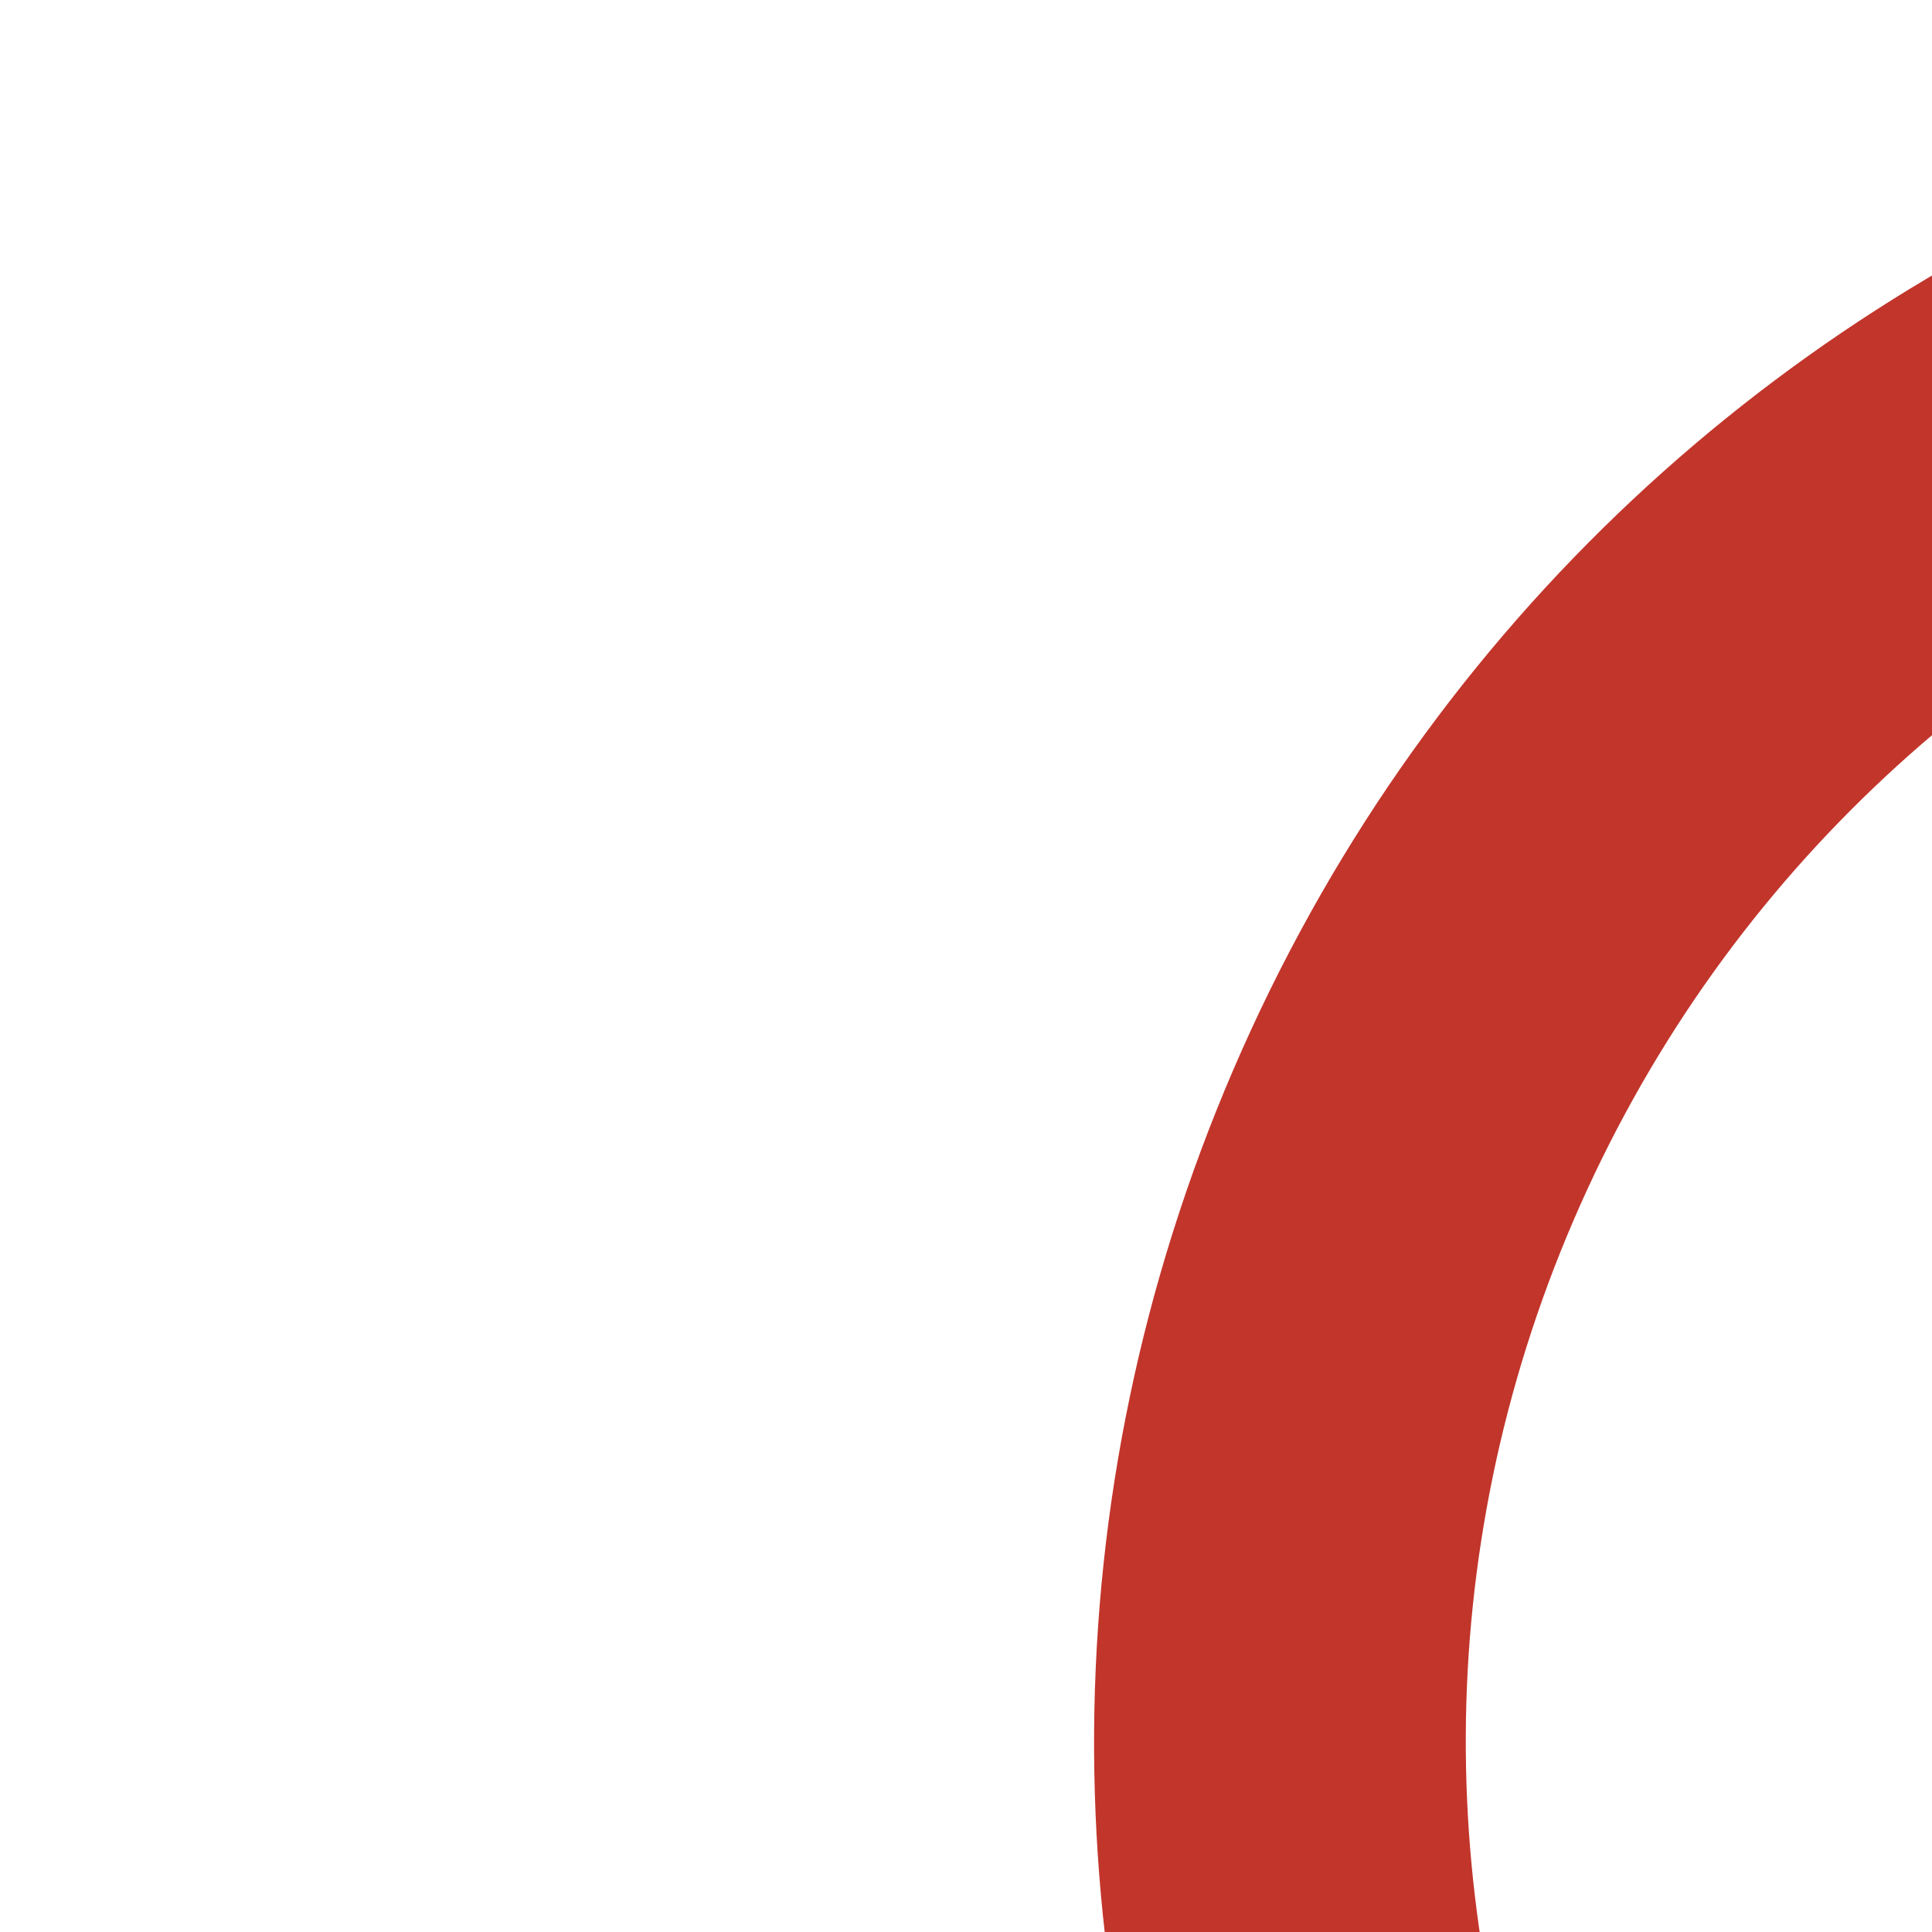
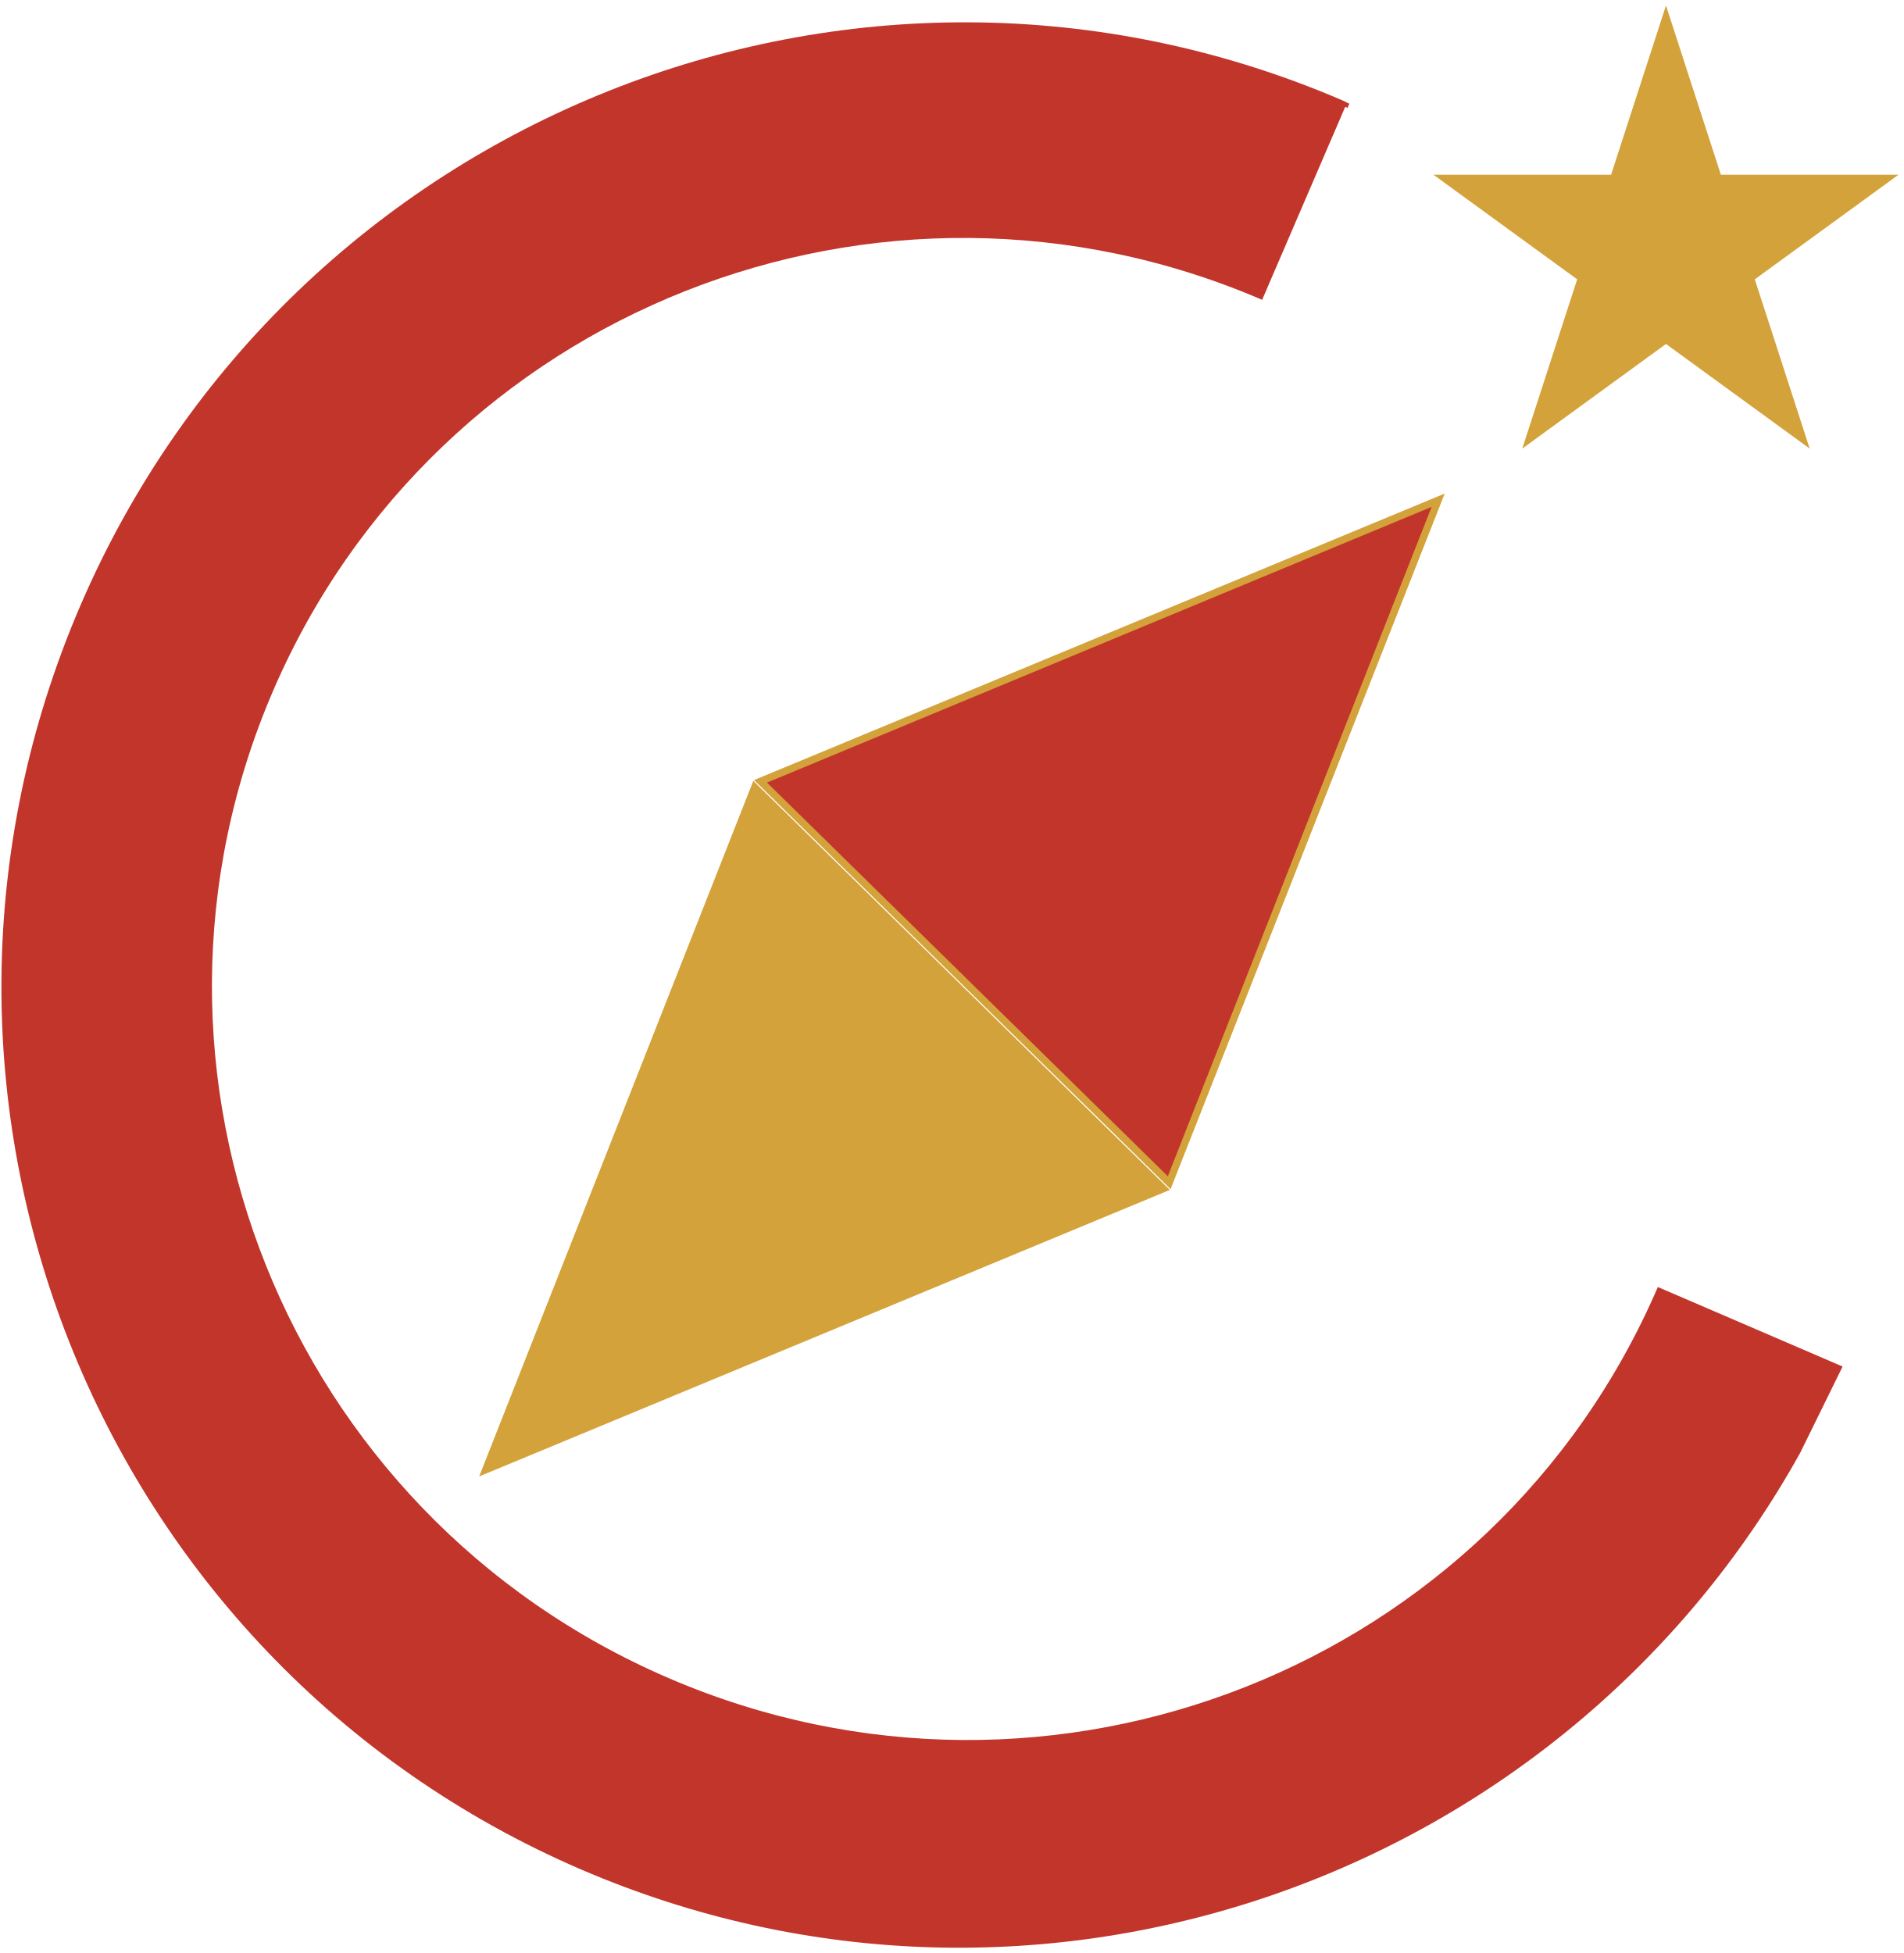
- <svg xmlns="http://www.w3.org/2000/svg" width="200" height="200" overflow="hidden">
-   <defs>
-     <filter id="fx0" x="-10%" y="-10%" width="120%" height="120%" filterUnits="userSpaceOnUse" primitiveUnits="userSpaceOnUse">
-       <feComponentTransfer color-interpolation-filters="sRGB">
-         <feFuncR type="discrete" tableValues="0 0" />
-         <feFuncG type="discrete" tableValues="0 0" />
-         <feFuncB type="discrete" tableValues="0 0" />
-         <feFuncA type="linear" slope="0.431" intercept="0" />
-       </feComponentTransfer>
-       <feGaussianBlur stdDeviation="1.017 1.017" />
-     </filter>
-     <filter id="fx1" x="-10%" y="-10%" width="120%" height="120%" filterUnits="userSpaceOnUse" primitiveUnits="userSpaceOnUse">
-       <feComponentTransfer color-interpolation-filters="sRGB">
-         <feFuncR type="discrete" tableValues="0 0" />
-         <feFuncG type="discrete" tableValues="0 0" />
-         <feFuncB type="discrete" tableValues="0 0" />
-         <feFuncA type="linear" slope="0.431" intercept="0" />
-       </feComponentTransfer>
-       <feGaussianBlur stdDeviation="1.017 1.017" />
-     </filter>
-     <filter id="fx2" x="-10%" y="-10%" width="120%" height="120%" filterUnits="userSpaceOnUse" primitiveUnits="userSpaceOnUse">
-       <feComponentTransfer color-interpolation-filters="sRGB">
-         <feFuncR type="discrete" tableValues="0 0" />
-         <feFuncG type="discrete" tableValues="0 0" />
-         <feFuncB type="discrete" tableValues="0 0" />
-         <feFuncA type="linear" slope="0.431" intercept="0" />
-       </feComponentTransfer>
-       <feGaussianBlur stdDeviation="1.017 1.017" />
-     </filter>
-     <clipPath id="clip3">
-       <rect x="26" y="138" width="577" height="505" />
-     </clipPath>
-     <clipPath id="clip4">
-       <rect x="44" y="39" width="156" height="52" />
-     </clipPath>
-     <clipPath id="clip5">
-       <rect x="43" y="41" width="194" height="50" />
-     </clipPath>
-     <clipPath id="clip6">
-       <rect x="46" y="39" width="113" height="52" />
-     </clipPath>
-   </defs>
-   <g clip-path="url(#clip3)" transform="translate(-26 -138)">
+ <svg xmlns="http://www.w3.org/2000/svg" width="348" height="357" overflow="hidden">
+   <g transform="translate(-139 -138)">
    <path d="M384.428 156.376 385.624 156.964 385.3 157.716 384.871 157.532 369.687 192.805C299.792 162.717 218.852 194.728 188.902 264.303 158.952 333.878 191.333 414.67 261.228 444.758 331.122 474.845 412.062 442.835 442.012 373.26L475.781 387.796 468.016 403.595C424.668 481.572 328.659 515.655 245.228 479.74 156.236 441.431 115.253 337.988 153.692 248.693 192.131 159.399 295.435 118.067 384.428 156.376Z" fill="#C2352B" fill-rule="evenodd" />
    <path d="M401 169.939 433.467 169.939 443.5 139 453.533 169.939 486 169.939 459.733 189.061 469.766 220 443.5 200.878 417.234 220 427.267 189.061Z" fill="#D4A23A" fill-rule="evenodd" />
-     <g clip-path="url(#clip4)" filter="url(#fx0)" transform="translate(25 494)">
-       <g>
-         <path d="M33.893-6.412C33.893-5.867 33.876-5.403 33.843-5.022 33.811-4.64 33.762-4.313 33.696-4.04 33.631-3.768 33.544-3.533 33.435-3.337 33.325-3.141 33.151-2.917 32.911-2.666 32.671-2.415 32.208-2.094 31.521-1.701 30.834-1.309 29.994-0.932 29.002-0.573 28.009-0.213 26.875 0.087 25.599 0.327 24.323 0.567 22.944 0.687 21.461 0.687 18.56 0.687 15.943 0.24 13.609-0.654 11.276-1.548 9.291-2.884 7.655-4.662 6.02-6.439 4.765-8.659 3.893-11.319 3.021-13.98 2.584-17.077 2.584-20.61 2.584-24.209 3.064-27.404 4.024-30.196 4.984-32.987 6.325-35.332 8.048-37.23 9.771-39.127 11.837-40.566 14.247-41.548 16.657-42.529 19.313-43.02 22.213-43.02 23.391-43.02 24.525-42.922 25.616-42.726 26.706-42.529 27.715-42.273 28.642-41.957 29.569-41.641 30.403-41.275 31.145-40.861 31.886-40.446 32.404-40.092 32.699-39.798 32.993-39.503 33.195-39.258 33.304-39.062 33.413-38.865 33.5-38.614 33.565-38.309 33.631-38.004 33.68-37.644 33.713-37.23 33.745-36.815 33.762-36.303 33.762-35.692 33.762-35.038 33.74-34.481 33.696-34.023 33.653-33.565 33.576-33.195 33.467-32.911 33.358-32.628 33.227-32.42 33.075-32.29 32.922-32.159 32.748-32.093 32.551-32.093 32.224-32.093 31.81-32.284 31.308-32.666 30.806-33.047 30.158-33.473 29.362-33.942 28.566-34.411 27.617-34.836 26.515-35.218 25.414-35.599 24.1-35.79 22.573-35.79 20.894-35.79 19.394-35.447 18.075-34.76 16.756-34.072 15.632-33.091 14.705-31.815 13.778-30.539 13.075-28.996 12.595-27.186 12.115-25.376 11.876-23.337 11.876-21.068 11.876-18.582 12.132-16.428 12.644-14.607 13.157-12.786 13.887-11.287 14.836-10.109 15.785-8.931 16.93-8.053 18.271-7.475 19.613-6.897 21.123-6.608 22.802-6.608 24.329-6.608 25.648-6.788 26.761-7.148 27.873-7.508 28.827-7.906 29.623-8.342 30.419-8.778 31.074-9.171 31.586-9.52 32.099-9.869 32.497-10.043 32.78-10.043 32.998-10.043 33.173-10 33.304-9.913 33.435-9.825 33.544-9.651 33.631-9.389 33.718-9.127 33.783-8.762 33.827-8.293 33.871-7.824 33.893-7.197 33.893-6.412ZM67.329-1.112C67.328-0.894 67.263-0.703 67.132-0.54 67.001-0.376 66.783-0.24 66.478-0.131 66.172-0.022 65.753 0.06 65.218 0.115 64.684 0.169 64.024 0.196 63.239 0.196 62.432 0.196 61.761 0.169 61.227 0.115 60.693 0.06 60.273-0.022 59.968-0.131 59.662-0.24 59.444-0.376 59.313-0.54 59.182-0.703 59.117-0.894 59.117-1.112L59.117-17.764C59.117-19.182 59.013-20.294 58.806-21.101 58.599-21.908 58.299-22.601 57.907-23.178 57.514-23.756 57.007-24.203 56.385-24.52 55.764-24.836 55.039-24.994 54.21-24.994 53.163-24.994 52.105-24.613 51.036-23.849 49.968-23.086 48.855-21.974 47.7-20.512L47.7-1.112C47.7-0.894 47.634-0.703 47.503-0.54 47.372-0.376 47.149-0.24 46.833-0.131 46.516-0.022 46.096 0.06 45.573 0.115 45.05 0.169 44.384 0.196 43.578 0.196 42.77 0.196 42.105 0.169 41.582 0.115 41.058 0.06 40.639-0.022 40.322-0.131 40.006-0.24 39.783-0.376 39.652-0.54 39.521-0.703 39.455-0.894 39.455-1.112L39.455-44.132C39.455-44.35 39.521-44.547 39.652-44.721 39.783-44.896 40.006-45.043 40.322-45.163 40.639-45.283 41.058-45.376 41.582-45.441 42.105-45.506 42.77-45.539 43.578-45.539 44.384-45.539 45.05-45.506 45.573-45.441 46.096-45.376 46.516-45.283 46.833-45.163 47.149-45.043 47.372-44.896 47.503-44.721 47.634-44.547 47.7-44.35 47.7-44.132L47.7-28.004C49.117-29.4 50.562-30.441 52.034-31.128 53.506-31.815 55.039-32.159 56.631-32.159 58.615-32.159 60.289-31.831 61.652-31.177 63.016-30.523 64.117-29.629 64.957-28.495 65.796-27.36 66.401-26.036 66.772-24.52 67.143-23.004 67.328-21.166 67.329-19.007ZM83.533-1.112C83.533-0.894 83.468-0.703 83.337-0.54 83.206-0.376 82.982-0.24 82.666-0.131 82.35-0.022 81.93 0.06 81.406 0.115 80.883 0.169 80.218 0.196 79.411 0.196 78.604 0.196 77.939 0.169 77.415 0.115 76.892 0.06 76.472-0.022 76.156-0.131 75.839-0.24 75.616-0.376 75.485-0.54 75.354-0.703 75.289-0.894 75.289-1.112L75.289-30.229C75.289-30.447 75.354-30.637 75.485-30.801 75.616-30.965 75.839-31.106 76.156-31.226 76.472-31.346 76.892-31.439 77.415-31.504 77.939-31.57 78.604-31.602 79.411-31.602 80.218-31.602 80.883-31.57 81.406-31.504 81.93-31.439 82.35-31.346 82.666-31.226 82.982-31.106 83.206-30.965 83.337-30.801 83.468-30.637 83.533-30.447 83.533-30.229ZM84.154-40.174C84.154-38.516 83.816-37.371 83.14-36.739 82.464-36.106 81.21-35.79 79.378-35.79 77.524-35.79 76.276-36.095 75.632-36.706 74.989-37.317 74.667-38.418 74.667-40.01 74.667-41.668 75-42.818 75.665-43.462 76.33-44.105 77.59-44.427 79.444-44.427 81.276-44.427 82.519-44.116 83.173-43.494 83.827-42.873 84.154-41.766 84.154-40.174ZM119.495-1.112C119.495-0.894 119.43-0.703 119.299-0.54 119.168-0.376 118.95-0.24 118.645-0.131 118.339-0.022 117.919 0.06 117.385 0.115 116.851 0.169 116.191 0.196 115.406 0.196 114.599 0.196 113.928 0.169 113.394 0.115 112.859 0.06 112.44-0.022 112.134-0.131 111.829-0.24 111.611-0.376 111.48-0.54 111.349-0.703 111.284-0.894 111.284-1.112L111.284-17.764C111.284-19.182 111.18-20.294 110.973-21.101 110.766-21.908 110.466-22.601 110.073-23.178 109.681-23.756 109.174-24.203 108.552-24.52 107.93-24.836 107.205-24.994 106.376-24.994 105.33-24.994 104.272-24.613 103.203-23.849 102.134-23.086 101.022-21.974 99.866-20.512L99.866-1.112C99.866-0.894 99.801-0.703 99.67-0.54 99.539-0.376 99.316-0.24 98.999-0.131 98.683-0.022 98.263 0.06 97.74 0.115 97.216 0.169 96.551 0.196 95.744 0.196 94.937 0.196 94.272 0.169 93.749 0.115 93.225 0.06 92.805-0.022 92.489-0.131 92.173-0.24 91.949-0.376 91.818-0.54 91.688-0.703 91.622-0.894 91.622-1.112L91.622-30.294C91.622-30.512 91.677-30.703 91.786-30.866 91.895-31.03 92.091-31.166 92.374-31.275 92.658-31.384 93.023-31.466 93.471-31.521 93.918-31.575 94.479-31.602 95.155-31.602 95.853-31.602 96.431-31.575 96.889-31.521 97.347-31.466 97.702-31.384 97.952-31.275 98.203-31.166 98.383-31.03 98.492-30.866 98.601-30.703 98.656-30.512 98.656-30.294L98.656-26.924C100.27-28.669 101.911-29.978 103.579-30.85 105.248-31.723 106.987-32.159 108.797-32.159 110.782-32.159 112.456-31.831 113.819-31.177 115.182-30.523 116.284-29.634 117.123-28.511 117.963-27.388 118.568-26.074 118.939-24.569 119.31-23.064 119.495-21.254 119.495-19.138ZM152.319-1.014C152.319-0.709 152.21-0.469 151.992-0.294 151.773-0.12 151.43 0.005 150.961 0.082 150.492 0.158 149.8 0.196 148.884 0.196 147.902 0.196 147.188 0.158 146.741 0.082 146.294 0.005 145.977-0.12 145.792-0.294 145.607-0.469 145.514-0.709 145.514-1.014L145.514-3.337C144.314-2.05 142.946-1.047 141.408-0.327 139.871 0.393 138.164 0.752 136.288 0.752 134.74 0.752 133.317 0.551 132.019 0.147 130.721-0.256 129.598-0.856 128.65-1.652 127.701-2.448 126.965-3.435 126.441-4.613 125.918-5.791 125.656-7.165 125.656-8.735 125.656-10.436 125.989-11.914 126.654-13.168 127.319-14.422 128.311-15.458 129.631-16.276 130.95-17.093 132.592-17.699 134.555-18.091 136.517-18.484 138.797-18.68 141.392-18.68L144.238-18.68 144.238-20.447C144.238-21.363 144.145-22.164 143.96-22.851 143.775-23.538 143.469-24.111 143.044-24.569 142.619-25.027 142.052-25.365 141.343-25.583 140.634-25.801 139.756-25.91 138.709-25.91 137.335-25.91 136.108-25.758 135.029-25.452 133.949-25.147 132.995-24.809 132.166-24.438 131.338-24.067 130.645-23.729 130.089-23.424 129.533-23.119 129.08-22.966 128.731-22.966 128.491-22.966 128.279-23.042 128.093-23.195 127.908-23.348 127.755-23.566 127.635-23.849 127.515-24.133 127.423-24.482 127.357-24.896 127.292-25.31 127.259-25.768 127.259-26.27 127.259-26.946 127.314-27.48 127.423-27.873 127.532-28.266 127.739-28.62 128.044-28.936 128.35-29.253 128.884-29.602 129.647-29.983 130.411-30.365 131.305-30.719 132.33-31.046 133.355-31.373 134.473-31.641 135.683-31.848 136.894-32.055 138.142-32.159 139.429-32.159 141.719-32.159 143.677-31.935 145.301-31.488 146.926-31.041 148.262-30.354 149.309-29.427 150.356-28.5 151.119-27.306 151.599-25.845 152.079-24.384 152.319-22.65 152.319-20.643ZM144.238-13.511 141.098-13.511C139.767-13.511 138.633-13.413 137.695-13.217 136.757-13.021 135.994-12.726 135.405-12.334 134.816-11.941 134.385-11.467 134.113-10.91 133.84-10.354 133.704-9.716 133.704-8.997 133.704-7.775 134.091-6.816 134.865-6.118 135.64-5.42 136.714-5.071 138.088-5.071 139.244-5.071 140.307-5.365 141.277-5.954 142.248-6.543 143.235-7.404 144.238-8.539Z" fill="#2563EB" transform="translate(44.5569 87)" />
-       </g>
-     </g>
-     <text fill="#2563EB" font-family="Calibri,Calibri_MSFontService,sans-serif" font-weight="700" font-size="67" transform="translate(67.3996 579)">China</text>
-     <g clip-path="url(#clip5)" filter="url(#fx1)" transform="translate(196 494)">
-       <g>
-         <path d="M29.705-12.693C29.705-10.469 29.291-8.517 28.462-6.837 27.633-5.158 26.51-3.757 25.092-2.634 23.675-1.51 22.017-0.665 20.12-0.098 18.222 0.469 16.194 0.752 14.035 0.752 12.573 0.752 11.216 0.632 9.962 0.393 8.708 0.153 7.601-0.136 6.641-0.474 5.681-0.812 4.88-1.167 4.237-1.538 3.593-1.908 3.13-2.236 2.846-2.519 2.563-2.803 2.361-3.212 2.241-3.746 2.121-4.28 2.061-5.049 2.061-6.052 2.061-6.728 2.083-7.295 2.126-7.753 2.17-8.211 2.241-8.582 2.339-8.866 2.437-9.149 2.568-9.351 2.732-9.471 2.895-9.591 3.086-9.651 3.304-9.651 3.61-9.651 4.04-9.471 4.596-9.111 5.153-8.751 5.867-8.353 6.739-7.917 7.612-7.481 8.653-7.083 9.864-6.723 11.074-6.363 12.475-6.183 14.067-6.183 15.114-6.183 16.052-6.309 16.881-6.559 17.71-6.81 18.413-7.165 18.991-7.623 19.569-8.081 20.011-8.648 20.316-9.324 20.621-10 20.774-10.752 20.774-11.581 20.774-12.541 20.512-13.364 19.989-14.051 19.465-14.738 18.784-15.349 17.944-15.883 17.104-16.417 16.15-16.919 15.082-17.388 14.013-17.857 12.912-18.353 11.777-18.877 10.643-19.4 9.542-19.994 8.473-20.659 7.404-21.325 6.45-22.121 5.611-23.048 4.771-23.974 4.089-25.07 3.566-26.335 3.042-27.6 2.781-29.116 2.781-30.883 2.781-32.911 3.157-34.694 3.909-36.232 4.662-37.769 5.676-39.045 6.952-40.059 8.228-41.074 9.733-41.831 11.467-42.333 13.2-42.835 15.038-43.085 16.979-43.085 17.982-43.085 18.985-43.009 19.989-42.856 20.992-42.704 21.93-42.497 22.802-42.235 23.675-41.973 24.449-41.679 25.125-41.352 25.801-41.024 26.248-40.752 26.466-40.534 26.684-40.316 26.832-40.13 26.908-39.977 26.984-39.825 27.05-39.623 27.104-39.372 27.159-39.121 27.197-38.805 27.219-38.424 27.241-38.042 27.252-37.568 27.252-37.001 27.252-36.368 27.235-35.834 27.202-35.398 27.17-34.961 27.115-34.601 27.039-34.318 26.962-34.034 26.853-33.827 26.712-33.696 26.57-33.565 26.379-33.5 26.139-33.5 25.899-33.5 25.518-33.653 24.994-33.958 24.471-34.263 23.827-34.596 23.064-34.956 22.301-35.316 21.417-35.643 20.414-35.937 19.411-36.232 18.309-36.379 17.11-36.379 16.172-36.379 15.354-36.264 14.656-36.035 13.958-35.806 13.375-35.49 12.906-35.087 12.437-34.683 12.088-34.198 11.859-33.631 11.63-33.064 11.516-32.464 11.516-31.831 11.516-30.894 11.772-30.081 12.284-29.394 12.797-28.707 13.484-28.097 14.345-27.562 15.207-27.028 16.183-26.526 17.273-26.057 18.364-25.588 19.476-25.092 20.61-24.569 21.744-24.045 22.857-23.451 23.947-22.786 25.038-22.121 26.008-21.325 26.859-20.398 27.709-19.471 28.396-18.38 28.92-17.126 29.443-15.872 29.705-14.395 29.705-12.693ZM52.895-3.991C52.895-3.032 52.836-2.295 52.716-1.783 52.596-1.27 52.438-0.911 52.241-0.703 52.045-0.496 51.756-0.311 51.374-0.147 50.993 0.016 50.545 0.158 50.033 0.278 49.52 0.398 48.964 0.491 48.364 0.556 47.765 0.622 47.16 0.654 46.549 0.654 44.913 0.654 43.495 0.447 42.296 0.033 41.096-0.382 40.104-1.02 39.319-1.881 38.534-2.743 37.956-3.828 37.585-5.136 37.214-6.445 37.029-7.993 37.029-9.782L37.029-24.732 33.528-24.732C33.114-24.732 32.798-24.989 32.58-25.501 32.361-26.014 32.252-26.87 32.252-28.069 32.252-28.702 32.28-29.236 32.334-29.672 32.389-30.109 32.471-30.452 32.58-30.703 32.689-30.954 32.825-31.134 32.989-31.243 33.152-31.352 33.343-31.406 33.561-31.406L37.029-31.406 37.029-37.916C37.029-38.135 37.089-38.331 37.209-38.505 37.329-38.68 37.547-38.827 37.863-38.947 38.179-39.067 38.605-39.154 39.139-39.209 39.673-39.263 40.333-39.291 41.118-39.291 41.925-39.291 42.596-39.263 43.13-39.209 43.664-39.154 44.084-39.067 44.39-38.947 44.695-38.827 44.913-38.68 45.044-38.505 45.175-38.331 45.24-38.135 45.24-37.916L45.24-31.406 51.587-31.406C51.805-31.406 51.996-31.352 52.159-31.243 52.323-31.134 52.459-30.954 52.568-30.703 52.677-30.452 52.759-30.109 52.814-29.672 52.868-29.236 52.895-28.702 52.895-28.069 52.895-26.87 52.786-26.014 52.568-25.501 52.35-24.989 52.034-24.732 51.62-24.732L45.24-24.732 45.24-11.025C45.24-9.433 45.491-8.239 45.993-7.443 46.494-6.647 47.389-6.249 48.675-6.249 49.111-6.249 49.504-6.287 49.853-6.363 50.202-6.439 50.513-6.527 50.785-6.625 51.058-6.723 51.287-6.81 51.472-6.886 51.658-6.963 51.827-7.001 51.98-7.001 52.11-7.001 52.236-6.963 52.356-6.886 52.476-6.81 52.568-6.657 52.634-6.428 52.699-6.199 52.759-5.889 52.814-5.496 52.868-5.104 52.895-4.602 52.895-3.991ZM82.999-1.014C82.999-0.709 82.89-0.469 82.671-0.294 82.453-0.12 82.11 0.005 81.641 0.082 81.172 0.158 80.48 0.196 79.564 0.196 78.582 0.196 77.868 0.158 77.421 0.082 76.974 0.005 76.657-0.12 76.472-0.294 76.287-0.469 76.194-0.709 76.194-1.014L76.194-3.337C74.995-2.05 73.626-1.047 72.088-0.327 70.551 0.393 68.844 0.752 66.968 0.752 65.42 0.752 63.997 0.551 62.699 0.147 61.401-0.256 60.278-0.856 59.33-1.652 58.381-2.448 57.645-3.435 57.121-4.613 56.598-5.791 56.336-7.165 56.336-8.735 56.336-10.436 56.669-11.914 57.334-13.168 57.999-14.422 58.991-15.458 60.311-16.276 61.63-17.093 63.272-17.699 65.234-18.091 67.197-18.484 69.477-18.68 72.072-18.68L74.918-18.68 74.918-20.447C74.918-21.363 74.825-22.164 74.64-22.851 74.455-23.538 74.149-24.111 73.724-24.569 73.299-25.027 72.732-25.365 72.023-25.583 71.314-25.801 70.436-25.91 69.389-25.91 68.015-25.91 66.788-25.758 65.709-25.452 64.629-25.147 63.675-24.809 62.846-24.438 62.018-24.067 61.325-23.729 60.769-23.424 60.213-23.119 59.76-22.966 59.411-22.966 59.171-22.966 58.959-23.042 58.773-23.195 58.588-23.348 58.435-23.566 58.315-23.849 58.195-24.133 58.103-24.482 58.037-24.896 57.972-25.31 57.939-25.768 57.939-26.27 57.939-26.946 57.994-27.48 58.103-27.873 58.212-28.266 58.419-28.62 58.724-28.936 59.03-29.253 59.564-29.602 60.327-29.983 61.091-30.365 61.985-30.719 63.01-31.046 64.035-31.373 65.153-31.641 66.363-31.848 67.574-32.055 68.822-32.159 70.109-32.159 72.399-32.159 74.356-31.935 75.981-31.488 77.606-31.041 78.942-30.354 79.989-29.427 81.036-28.5 81.799-27.306 82.279-25.845 82.759-24.384 82.999-22.65 82.999-20.643ZM74.918-13.511 71.778-13.511C70.447-13.511 69.313-13.413 68.375-13.217 67.437-13.021 66.674-12.726 66.085-12.334 65.496-11.941 65.066-11.467 64.793-10.91 64.52-10.354 64.384-9.716 64.384-8.997 64.384-7.775 64.771-6.816 65.545-6.118 66.32-5.42 67.394-5.071 68.768-5.071 69.924-5.071 70.987-5.365 71.957-5.954 72.928-6.543 73.915-7.404 74.918-8.539ZM109.714-27.579C109.714-26.794 109.693-26.15 109.649-25.648 109.605-25.147 109.54-24.754 109.453-24.471 109.365-24.187 109.251-23.991 109.109-23.882 108.967-23.773 108.787-23.718 108.569-23.718 108.395-23.718 108.199-23.756 107.98-23.833 107.762-23.909 107.517-23.991 107.244-24.078 106.972-24.165 106.672-24.247 106.345-24.323 106.018-24.4 105.658-24.438 105.265-24.438 104.807-24.438 104.349-24.345 103.891-24.16 103.433-23.974 102.959-23.686 102.468-23.293 101.977-22.9 101.465-22.377 100.93-21.723 100.396-21.068 99.824-20.261 99.213-19.302L99.213-1.112C99.213-0.894 99.147-0.703 99.017-0.54 98.886-0.376 98.662-0.24 98.346-0.131 98.03-0.022 97.61 0.06 97.086 0.115 96.563 0.169 95.898 0.196 95.091 0.196 94.284 0.196 93.619 0.169 93.095 0.115 92.572 0.06 92.152-0.022 91.836-0.131 91.519-0.24 91.296-0.376 91.165-0.54 91.034-0.703 90.969-0.894 90.969-1.112L90.969-30.294C90.969-30.512 91.023-30.703 91.132-30.866 91.241-31.03 91.438-31.166 91.721-31.275 92.005-31.384 92.37-31.466 92.817-31.521 93.264-31.575 93.826-31.602 94.502-31.602 95.2-31.602 95.778-31.575 96.236-31.521 96.694-31.466 97.048-31.384 97.299-31.275 97.55-31.166 97.73-31.03 97.839-30.866 97.948-30.703 98.002-30.512 98.002-30.294L98.002-26.663C98.766-27.753 99.486-28.653 100.162-29.362 100.838-30.07 101.481-30.632 102.092-31.046 102.702-31.461 103.313-31.75 103.924-31.913 104.534-32.077 105.145-32.159 105.756-32.159 106.039-32.159 106.345-32.142 106.672-32.11 106.999-32.077 107.337-32.022 107.686-31.946 108.035-31.87 108.34-31.782 108.602-31.684 108.864-31.586 109.055-31.483 109.175-31.373 109.295-31.265 109.382-31.145 109.436-31.014 109.491-30.883 109.54-30.703 109.583-30.474 109.627-30.245 109.66-29.901 109.682-29.443 109.703-28.985 109.714-28.364 109.714-27.579ZM131.909-3.991C131.909-3.032 131.849-2.295 131.729-1.783 131.609-1.27 131.451-0.911 131.255-0.703 131.058-0.496 130.769-0.311 130.388-0.147 130.006 0.016 129.559 0.158 129.046 0.278 128.534 0.398 127.978 0.491 127.378 0.556 126.778 0.622 126.173 0.654 125.562 0.654 123.926 0.654 122.509 0.447 121.309 0.033 120.11-0.382 119.117-1.02 118.332-1.881 117.547-2.743 116.969-3.828 116.598-5.136 116.228-6.445 116.042-7.993 116.042-9.782L116.042-24.732 112.542-24.732C112.127-24.732 111.811-24.989 111.593-25.501 111.375-26.014 111.266-26.87 111.266-28.069 111.266-28.702 111.293-29.236 111.348-29.672 111.402-30.109 111.484-30.452 111.593-30.703 111.702-30.954 111.838-31.134 112.002-31.243 112.165-31.352 112.356-31.406 112.574-31.406L116.042-31.406 116.042-37.916C116.042-38.135 116.102-38.331 116.222-38.505 116.342-38.68 116.56-38.827 116.876-38.947 117.193-39.067 117.618-39.154 118.152-39.209 118.687-39.263 119.346-39.291 120.132-39.291 120.938-39.291 121.609-39.263 122.143-39.209 122.678-39.154 123.098-39.067 123.403-38.947 123.708-38.827 123.926-38.68 124.057-38.505 124.188-38.331 124.254-38.135 124.254-37.916L124.254-31.406 130.6-31.406C130.818-31.406 131.009-31.352 131.173-31.243 131.336-31.134 131.473-30.954 131.582-30.703 131.691-30.452 131.773-30.109 131.827-29.672 131.882-29.236 131.909-28.702 131.909-28.069 131.909-26.87 131.8-26.014 131.582-25.501 131.364-24.989 131.047-24.732 130.633-24.732L124.254-24.732 124.254-11.025C124.254-9.433 124.504-8.239 125.006-7.443 125.508-6.647 126.402-6.249 127.689-6.249 128.125-6.249 128.517-6.287 128.866-6.363 129.215-6.439 129.526-6.527 129.799-6.625 130.071-6.723 130.3-6.81 130.486-6.886 130.671-6.963 130.84-7.001 130.993-7.001 131.124-7.001 131.249-6.963 131.369-6.886 131.489-6.81 131.582-6.657 131.647-6.428 131.713-6.199 131.773-5.889 131.827-5.496 131.882-5.104 131.909-4.602 131.909-3.991ZM163.946-16.554C163.946-15.55 163.722-14.809 163.275-14.329 162.828-13.849 162.212-13.609 161.427-13.609L143.663-13.609C143.663-12.366 143.81-11.238 144.104-10.223 144.399-9.209 144.868-8.348 145.511-7.639 146.154-6.93 146.983-6.39 147.997-6.02 149.011-5.649 150.227-5.463 151.645-5.463 153.084-5.463 154.349-5.567 155.44-5.774 156.53-5.981 157.474-6.21 158.27-6.461 159.066-6.712 159.726-6.941 160.249-7.148 160.772-7.355 161.198-7.459 161.525-7.459 161.721-7.459 161.885-7.421 162.016-7.344 162.146-7.268 162.255-7.132 162.343-6.936 162.43-6.739 162.49-6.461 162.523-6.101 162.555-5.741 162.572-5.289 162.572-4.744 162.572-4.264 162.561-3.855 162.539-3.517 162.517-3.179 162.484-2.89 162.441-2.65 162.397-2.41 162.332-2.208 162.245-2.045 162.157-1.881 162.043-1.723 161.901-1.57 161.759-1.418 161.372-1.21 160.74-0.949 160.107-0.687 159.3-0.431 158.319-0.18 157.337 0.071 156.214 0.289 154.949 0.474 153.684 0.66 152.332 0.752 150.893 0.752 148.297 0.752 146.023 0.425 144.072-0.229 142.12-0.883 140.489-1.876 139.181-3.206 137.872-4.536 136.896-6.216 136.253-8.244 135.609-10.273 135.288-12.65 135.288-15.376 135.288-17.971 135.626-20.311 136.302-22.393 136.978-24.476 137.959-26.243 139.246-27.693 140.533-29.143 142.098-30.25 143.941-31.014 145.784-31.777 147.861-32.159 150.173-32.159 152.616-32.159 154.704-31.799 156.438-31.079 158.172-30.359 159.595-29.362 160.707-28.086 161.819-26.81 162.637-25.299 163.161-23.555 163.684-21.81 163.946-19.912 163.946-17.862ZM155.963-18.909C156.029-21.221 155.565-23.037 154.573-24.356 153.581-25.676 152.048-26.335 149.977-26.335 148.93-26.335 148.019-26.139 147.245-25.747 146.471-25.354 145.827-24.825 145.315-24.16 144.802-23.495 144.41-22.71 144.137-21.804 143.864-20.899 143.706-19.934 143.663-18.909ZM189.234-27.579C189.234-26.794 189.213-26.15 189.169-25.648 189.125-25.147 189.06-24.754 188.973-24.471 188.885-24.187 188.771-23.991 188.629-23.882 188.487-23.773 188.307-23.718 188.089-23.718 187.915-23.718 187.719-23.756 187.5-23.833 187.282-23.909 187.037-23.991 186.764-24.078 186.492-24.165 186.192-24.247 185.865-24.323 185.538-24.4 185.178-24.438 184.785-24.438 184.327-24.438 183.869-24.345 183.411-24.16 182.953-23.974 182.479-23.686 181.988-23.293 181.497-22.9 180.985-22.377 180.45-21.723 179.916-21.068 179.344-20.261 178.733-19.302L178.733-1.112C178.733-0.894 178.667-0.703 178.537-0.54 178.406-0.376 178.182-0.24 177.866-0.131 177.55-0.022 177.13 0.06 176.606 0.115 176.083 0.169 175.418 0.196 174.611 0.196 173.804 0.196 173.139 0.169 172.615 0.115 172.092 0.06 171.672-0.022 171.356-0.131 171.039-0.24 170.816-0.376 170.685-0.54 170.554-0.703 170.489-0.894 170.489-1.112L170.489-30.294C170.489-30.512 170.543-30.703 170.652-30.866 170.761-31.03 170.958-31.166 171.241-31.275 171.525-31.384 171.89-31.466 172.337-31.521 172.784-31.575 173.346-31.602 174.022-31.602 174.72-31.602 175.298-31.575 175.756-31.521 176.214-31.466 176.568-31.384 176.819-31.275 177.07-31.166 177.25-31.03 177.359-30.866 177.468-30.703 177.522-30.512 177.522-30.294L177.522-26.663C178.286-27.753 179.005-28.653 179.682-29.362 180.358-30.07 181.001-30.632 181.612-31.046 182.222-31.461 182.833-31.75 183.444-31.913 184.054-32.077 184.665-32.159 185.276-32.159 185.559-32.159 185.865-32.142 186.192-32.11 186.519-32.077 186.857-32.022 187.206-31.946 187.555-31.87 187.86-31.782 188.122-31.684 188.384-31.586 188.575-31.483 188.695-31.373 188.814-31.265 188.902-31.145 188.956-31.014 189.011-30.883 189.06-30.703 189.103-30.474 189.147-30.245 189.18-29.901 189.202-29.443 189.223-28.985 189.234-28.364 189.234-27.579Z" fill="#2563EB" transform="translate(44.7235 87)" />
-       </g>
-     </g>
-     <text fill="#2563EB" font-family="Calibri,Calibri_MSFontService,sans-serif" font-weight="700" font-size="67" transform="translate(238.566 579)">Starter</text>
-     <g clip-path="url(#clip6)" filter="url(#fx2)" transform="translate(401 494)">
-       <g>
-         <path d="M37.655-1.178C37.655-0.96 37.584-0.763 37.442-0.589 37.3-0.414 37.066-0.273 36.739-0.164 36.412-0.055 35.975 0.033 35.43 0.098 34.885 0.164 34.198 0.196 33.369 0.196 32.519 0.196 31.815 0.164 31.259 0.098 30.703 0.033 30.267-0.055 29.95-0.164 29.634-0.273 29.405-0.414 29.263-0.589 29.122-0.763 29.051-0.96 29.051-1.178L29.051-18.288 13.217-18.288 13.217-1.178C13.217-0.96 13.151-0.763 13.021-0.589 12.89-0.414 12.661-0.273 12.334-0.164 12.006-0.055 11.57 0.033 11.025 0.098 10.48 0.164 9.782 0.196 8.931 0.196 8.102 0.196 7.41 0.164 6.854 0.098 6.298 0.033 5.856-0.055 5.529-0.164 5.202-0.273 4.967-0.414 4.825-0.589 4.684-0.763 4.613-0.96 4.613-1.178L4.613-41.155C4.613-41.373 4.684-41.57 4.825-41.744 4.967-41.919 5.202-42.06 5.529-42.169 5.856-42.279 6.298-42.366 6.854-42.431 7.41-42.497 8.102-42.529 8.931-42.529 9.782-42.529 10.48-42.497 11.025-42.431 11.57-42.366 12.006-42.279 12.334-42.169 12.661-42.06 12.89-41.919 13.021-41.744 13.151-41.57 13.217-41.373 13.217-41.155L13.217-25.616 29.051-25.616 29.051-41.155C29.051-41.373 29.122-41.57 29.263-41.744 29.405-41.919 29.634-42.06 29.95-42.169 30.267-42.279 30.703-42.366 31.259-42.431 31.815-42.497 32.519-42.529 33.369-42.529 34.198-42.529 34.885-42.497 35.43-42.431 35.975-42.366 36.412-42.279 36.739-42.169 37.066-42.06 37.3-41.919 37.442-41.744 37.584-41.57 37.655-41.373 37.655-41.155ZM73.799-1.112C73.799-0.894 73.744-0.703 73.635-0.54 73.526-0.376 73.335-0.24 73.063-0.131 72.79-0.022 72.43 0.06 71.983 0.115 71.536 0.169 70.974 0.196 70.298 0.196 69.579 0.196 68.995 0.169 68.548 0.115 68.101 0.06 67.747-0.022 67.485-0.131 67.223-0.24 67.038-0.376 66.929-0.54 66.82-0.703 66.765-0.894 66.765-1.112L66.765-4.482C65.151-2.737 63.51-1.429 61.842-0.556 60.173 0.316 58.445 0.752 56.656 0.752 54.65 0.752 52.965 0.425 51.602-0.229 50.239-0.883 49.137-1.778 48.298-2.912 47.458-4.046 46.858-5.36 46.498-6.854 46.138-8.348 45.959-10.207 45.959-12.432L45.959-30.294C45.959-30.512 46.019-30.703 46.138-30.866 46.258-31.03 46.477-31.166 46.793-31.275 47.109-31.384 47.534-31.466 48.069-31.521 48.603-31.575 49.263-31.602 50.048-31.602 50.855-31.602 51.52-31.575 52.044-31.521 52.567-31.466 52.987-31.384 53.303-31.275 53.619-31.166 53.843-31.03 53.974-30.866 54.105-30.703 54.17-30.512 54.17-30.294L54.17-13.806C54.17-12.279 54.268-11.112 54.464-10.305 54.661-9.498 54.961-8.806 55.364-8.228 55.767-7.65 56.28-7.203 56.902-6.886 57.523-6.57 58.248-6.412 59.077-6.412 60.124-6.412 61.176-6.794 62.234-7.557 63.292-8.32 64.421-9.433 65.62-10.894L65.62-30.294C65.62-30.512 65.68-30.703 65.8-30.866 65.92-31.03 66.138-31.166 66.454-31.275 66.771-31.384 67.19-31.466 67.714-31.521 68.237-31.575 68.903-31.602 69.71-31.602 70.516-31.602 71.182-31.575 71.705-31.521 72.228-31.466 72.643-31.384 72.948-31.275 73.254-31.166 73.472-31.03 73.603-30.866 73.733-30.703 73.799-30.512 73.799-30.294ZM111.333-16.096C111.333-13.5 111.05-11.167 110.483-9.095 109.916-7.023 109.098-5.256 108.029-3.795 106.96-2.334 105.646-1.21 104.087-0.425 102.528 0.36 100.756 0.752 98.771 0.752 97.789 0.752 96.873 0.66 96.023 0.474 95.172 0.289 94.36-0.011 93.585-0.425 92.811-0.84 92.048-1.363 91.296-1.996 90.543-2.628 89.774-3.391 88.989-4.286L88.989-1.112C88.989-0.872 88.929-0.671 88.809-0.507 88.689-0.344 88.493-0.207 88.22-0.098 87.948 0.011 87.582 0.087 87.124 0.131 86.666 0.174 86.11 0.196 85.456 0.196 84.78 0.196 84.218 0.174 83.771 0.131 83.324 0.087 82.964 0.011 82.692-0.098 82.419-0.207 82.228-0.344 82.119-0.507 82.01-0.671 81.955-0.872 81.955-1.112L81.955-44.132C81.955-44.35 82.021-44.547 82.152-44.721 82.282-44.896 82.506-45.043 82.822-45.163 83.139-45.283 83.558-45.376 84.082-45.441 84.605-45.506 85.27-45.539 86.078-45.539 86.884-45.539 87.55-45.506 88.073-45.441 88.597-45.376 89.016-45.283 89.333-45.163 89.649-45.043 89.872-44.896 90.003-44.721 90.134-44.547 90.2-44.35 90.2-44.132L90.2-28.004C90.941-28.745 91.683-29.378 92.424-29.901 93.166-30.425 93.907-30.855 94.649-31.194 95.39-31.532 96.154-31.777 96.939-31.93 97.724-32.082 98.553-32.159 99.425-32.159 101.584-32.159 103.416-31.728 104.921-30.866 106.426-30.005 107.653-28.844 108.602-27.382 109.55-25.921 110.243-24.214 110.679-22.262 111.115-20.311 111.333-18.255 111.333-16.096ZM102.795-15.507C102.795-16.75 102.702-17.95 102.517-19.105 102.331-20.261 102.01-21.287 101.552-22.181 101.094-23.075 100.499-23.789 99.769-24.323 99.038-24.858 98.117-25.125 97.004-25.125 96.459-25.125 95.925-25.049 95.401-24.896 94.878-24.743 94.338-24.482 93.782-24.111 93.226-23.74 92.653-23.26 92.064-22.671 91.475-22.082 90.854-21.352 90.2-20.48L90.2-10.796C91.356-9.313 92.462-8.184 93.52-7.41 94.578-6.636 95.685-6.249 96.841-6.249 97.909-6.249 98.814-6.521 99.556-7.066 100.298-7.612 100.914-8.32 101.404-9.193 101.895-10.065 102.25-11.058 102.468-12.17 102.686-13.282 102.795-14.395 102.795-15.507Z" fill="#2563EB" transform="translate(44.7569 87)" />
-       </g>
-     </g>
-     <text fill="#2563EB" font-family="Calibri,Calibri_MSFontService,sans-serif" font-weight="700" font-size="67" transform="translate(443.6 579)">Hub</text>
    <path d="M278.006 280.825 401.861 229.439 352.7 354.194Z" stroke="#D4A23A" stroke-width="1.333" stroke-miterlimit="8" fill="#C2352B" fill-rule="evenodd" />
    <path d="M351.631 355.282 227.776 406.668 276.937 281.913Z" stroke="#D4A23A" stroke-width="1.333" stroke-miterlimit="8" fill="#D4A23A" fill-rule="evenodd" />
  </g>
</svg>
